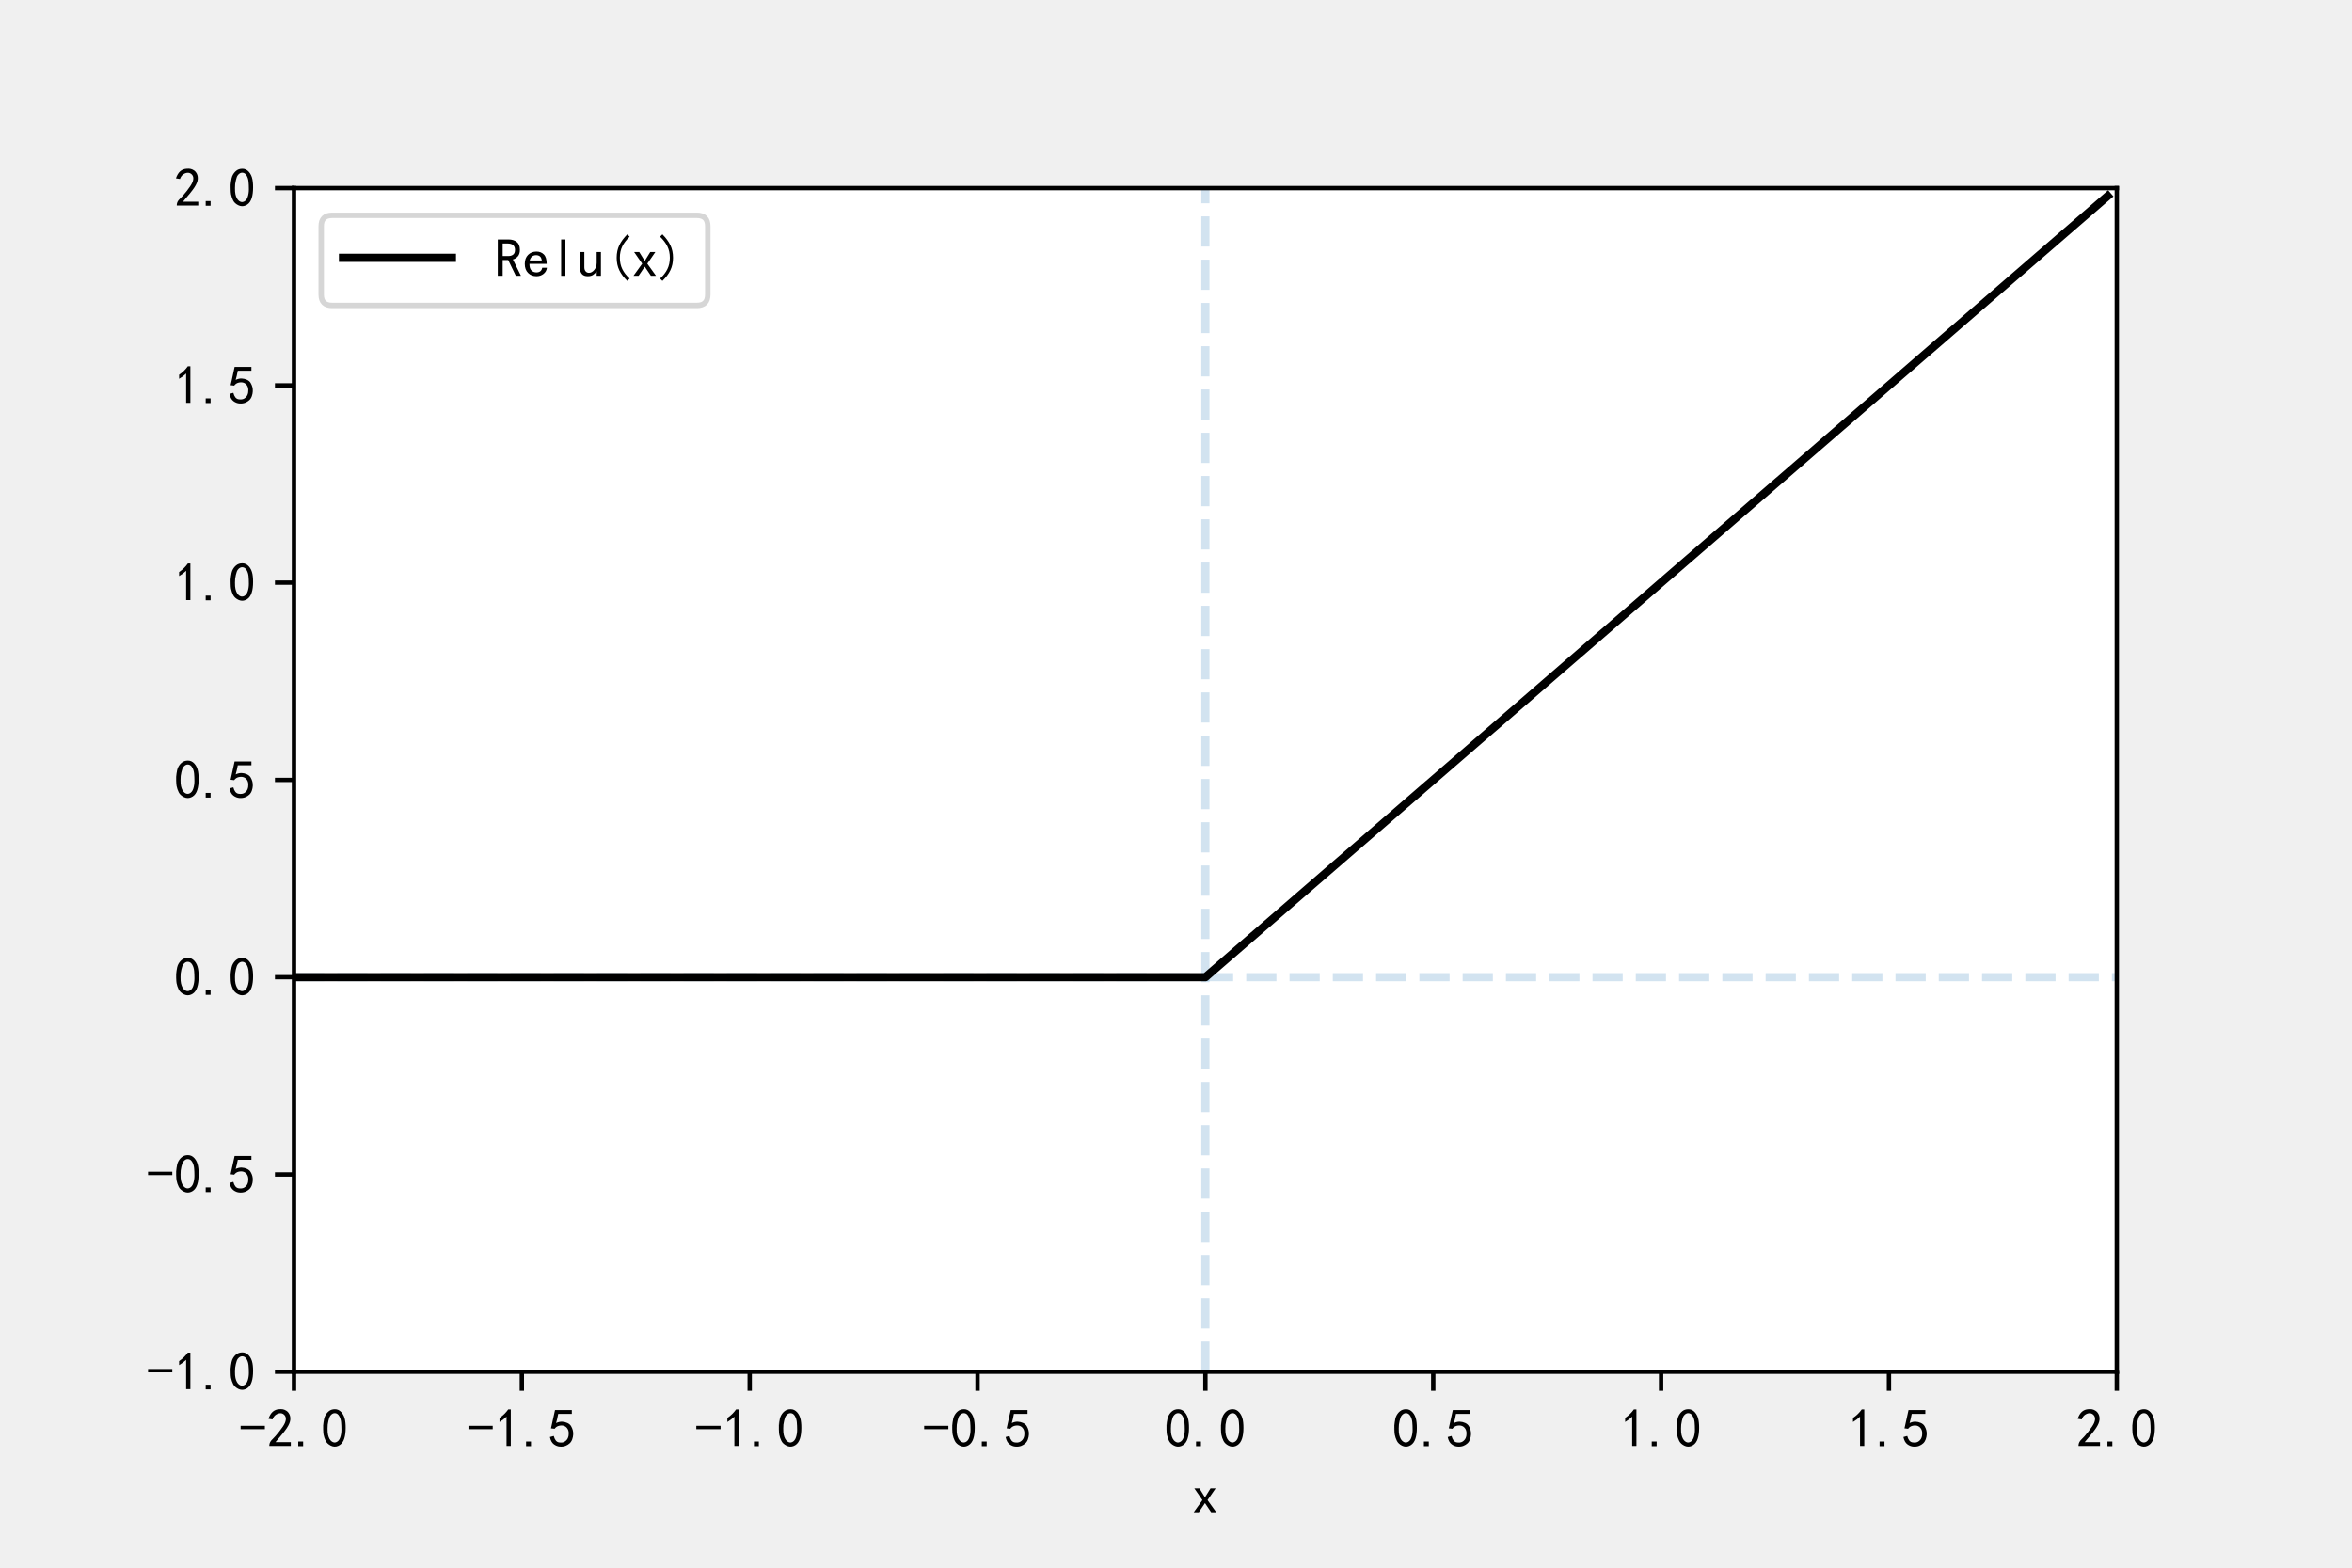
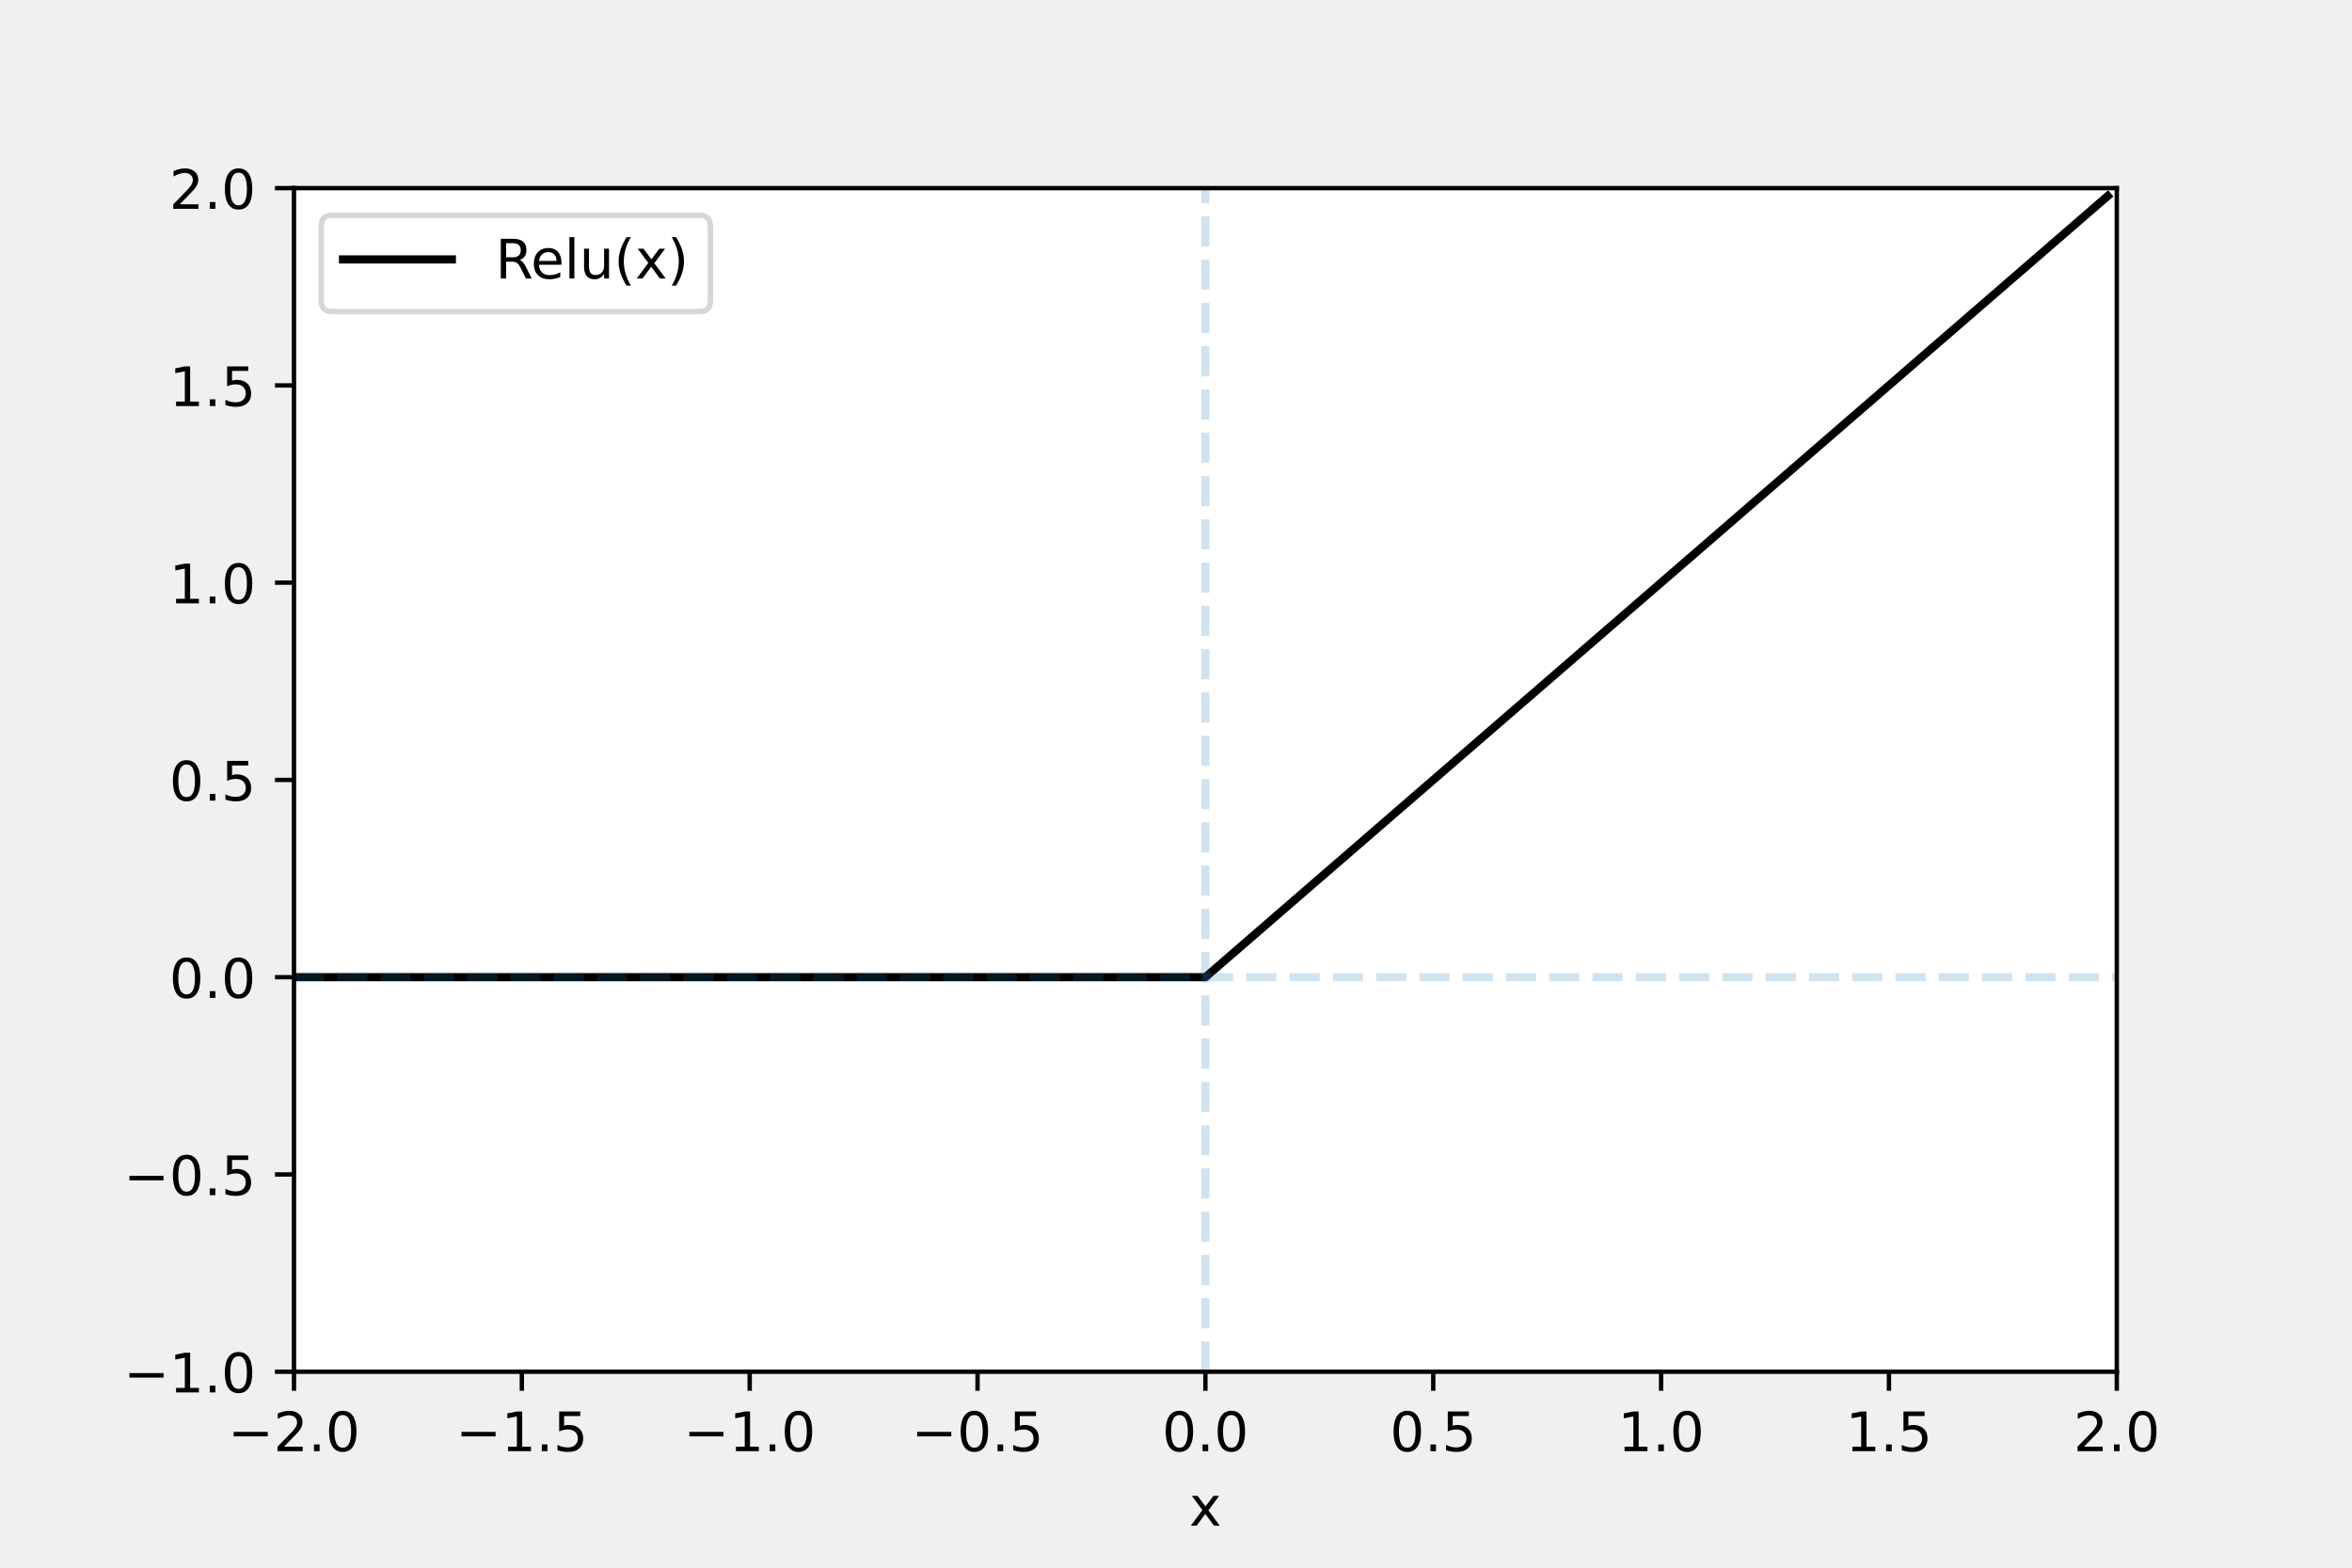
- <svg xmlns="http://www.w3.org/2000/svg" xmlns:xlink="http://www.w3.org/1999/xlink" height="288pt" version="1.1" viewBox="0 0 432 288" width="432pt">
+ <svg xmlns="http://www.w3.org/2000/svg" xmlns:xlink="http://www.w3.org/1999/xlink" width="432pt" height="288pt" viewBox="0 0 432 288" version="1.1">
  <defs>
-     <style type="text/css">*{stroke-linecap:butt;stroke-linejoin:round;}</style>
+     <style type="text/css">*{stroke-linejoin: round; stroke-linecap: butt}</style>
  </defs>
  <g id="figure_1">
    <g id="patch_1">
-       <path d="M 0 288  L 432 288  L 432 0  L 0 0  z " style="fill:none;" />
+       <path d="M 0 288  L 432 288  L 432 0  L 0 0  L 0 288  z " style="fill: none" />
    </g>
    <g id="axes_1">
      <g id="patch_2">
-         <path d="M 54 252  L 388.8 252  L 388.8 34.56  L 54 34.56  z " style="fill:#ffffff;" />
+         <path d="M 54 252  L 388.8 252  L 388.8 34.56  L 54 34.56  z " style="fill: #ffffff" />
      </g>
      <g id="matplotlib.axis_1">
        <g id="xtick_1">
          <g id="line2d_1">
            <defs>
-               <path d="M 0 0  L 0 3.5  " id="m782f8b91bd" style="stroke:#000000;stroke-width:0.8;" />
+               <path id="m85de263b85" d="M 0 0  L 0 3.5  " style="stroke: #000000; stroke-width: 0.8" />
            </defs>
            <g>
-               <use style="stroke:#000000;stroke-width:0.8;" x="54" xlink:href="#m782f8b91bd" y="252" />
+               <use xlink:href="#m85de263b85" x="54" y="252" style="stroke: #000000; stroke-width: 0.8" />
            </g>
          </g>
          <g id="text_1">
-             <g transform="translate(44 265.875)scale(0.1 -0.1)">
+             <g transform="translate(41.85859 266.5984)scale(0.1 -0.1)">
              <defs>
-                 <path d="M 46.484 33.203  L 1.953 33.203  L 1.953 39.453  L 46.484 39.453  z " id="SimHei-45" />
-                 <path d="M 4.688 3.906  Q 5.078 9.766 10.156 14.453  Q 15.234 19.141 23.047 29.094  Q 30.859 39.062 33.203 44.531  Q 35.547 50 34.953 53.906  Q 34.375 57.812 31.25 60.344  Q 28.125 62.891 24.016 62.5  Q 19.922 62.109 16.203 59.375  Q 12.5 56.641 10.547 51.172  L 3.125 52.344  Q 6.25 61.328 11.125 65.422  Q 16.016 69.531 22.656 69.922  Q 26.562 70.312 29.688 69.719  Q 32.812 69.141 36.125 66.984  Q 39.453 64.844 41.594 60.547  Q 43.75 56.25 43.156 50.188  Q 42.578 44.141 37.109 35.734  Q 31.641 27.344 16.016 9.375  L 44.141 9.375  L 44.141 2.344  L 4.688 2.344  z " id="SimHei-50" />
-                 <path d="M 16.797 1.953  L 7.812 1.953  L 7.812 10.547  L 16.797 10.547  z " id="SimHei-46" />
-                 <path d="M 3.125 29.297  Q 3.906 50 6.438 56.047  Q 8.984 62.109 13.672 66.016  Q 18.359 69.922 25.188 69.922  Q 32.031 69.922 37.109 64.25  Q 42.188 58.594 43.75 50  Q 45.312 41.406 44.719 30.266  Q 44.141 19.141 40.812 12.109  Q 37.5 5.078 30.859 2.344  Q 24.219 -0.391 17.578 2.922  Q 10.938 6.25 8.203 11.719  Q 5.469 17.188 4.297 23.234  Q 3.125 29.297 3.906 50  z M 12.891 52.734  Q 10.547 31.25 12.5 22.844  Q 14.453 14.453 18.938 10.938  Q 23.438 7.422 28.125 9.562  Q 32.812 11.719 34.953 18.156  Q 37.109 24.609 37.109 32.219  Q 37.109 39.844 36.516 46.094  Q 35.938 52.344 33 57.422  Q 30.078 62.5 25.188 62.688  Q 20.312 62.891 16.594 57.812  Q 12.891 52.734 10.547 31.25  z " id="SimHei-48" />
+                 <path id="DejaVuSans-2212" d="M 678 2272  L 4684 2272  L 4684 1741  L 678 1741  L 678 2272  z " transform="scale(0.015625)" />
+                 <path id="DejaVuSans-32" d="M 1228 531  L 3431 531  L 3431 0  L 469 0  L 469 531  Q 828 903 1448 1529  Q 2069 2156 2228 2338  Q 2531 2678 2651 2914  Q 2772 3150 2772 3378  Q 2772 3750 2511 3984  Q 2250 4219 1831 4219  Q 1534 4219 1204 4116  Q 875 4013 500 3803  L 500 4441  Q 881 4594 1212 4672  Q 1544 4750 1819 4750  Q 2544 4750 2975 4387  Q 3406 4025 3406 3419  Q 3406 3131 3298 2873  Q 3191 2616 2906 2266  Q 2828 2175 2409 1742  Q 1991 1309 1228 531  z " transform="scale(0.015625)" />
+                 <path id="DejaVuSans-2e" d="M 684 794  L 1344 794  L 1344 0  L 684 0  L 684 794  z " transform="scale(0.015625)" />
+                 <path id="DejaVuSans-30" d="M 2034 4250  Q 1547 4250 1301 3770  Q 1056 3291 1056 2328  Q 1056 1369 1301 889  Q 1547 409 2034 409  Q 2525 409 2770 889  Q 3016 1369 3016 2328  Q 3016 3291 2770 3770  Q 2525 4250 2034 4250  z M 2034 4750  Q 2819 4750 3233 4129  Q 3647 3509 3647 2328  Q 3647 1150 3233 529  Q 2819 -91 2034 -91  Q 1250 -91 836 529  Q 422 1150 422 2328  Q 422 3509 836 4129  Q 1250 4750 2034 4750  z " transform="scale(0.015625)" />
              </defs>
-               <use xlink:href="#SimHei-45" />
-               <use x="50" xlink:href="#SimHei-50" />
-               <use x="100" xlink:href="#SimHei-46" />
-               <use x="150" xlink:href="#SimHei-48" />
+               <use xlink:href="#DejaVuSans-2212" />
+               <use xlink:href="#DejaVuSans-32" x="83.789" />
+               <use xlink:href="#DejaVuSans-2e" x="147.412" />
+               <use xlink:href="#DejaVuSans-30" x="179.199" />
            </g>
          </g>
        </g>
        <g id="xtick_2">
          <g id="line2d_2">
            <g>
-               <use style="stroke:#000000;stroke-width:0.8;" x="95.85" xlink:href="#m782f8b91bd" y="252" />
+               <use xlink:href="#m85de263b85" x="95.85" y="252" style="stroke: #000000; stroke-width: 0.8" />
            </g>
          </g>
          <g id="text_2">
-             <g transform="translate(85.85 265.875)scale(0.1 -0.1)">
+             <g transform="translate(83.70859 266.5984)scale(0.1 -0.1)">
              <defs>
-                 <path d="M 21.875 56.25  Q 16.797 51.172 8.984 46.484  L 8.984 53.906  Q 18.75 60.547 25 69.531  L 29.688 69.531  L 29.688 2.344  L 21.875 2.344  z " id="SimHei-49" />
-                 <path d="M 8.594 20.703  Q 11.328 10.156 17.969 8.984  Q 24.609 7.812 28.703 10.344  Q 32.812 12.891 34.562 16.984  Q 36.328 21.094 36.125 26.172  Q 35.938 31.25 33.391 34.766  Q 30.859 38.281 26.953 39.453  Q 23.047 40.625 18.156 39.453  Q 13.281 38.281 10.156 33.984  L 3.516 34.766  Q 4.297 37.109 10.938 68.359  L 41.797 68.359  L 41.797 61.328  L 16.797 61.328  Q 14.844 50.781 12.891 44.531  Q 18.75 47.266 23.828 47.062  Q 28.906 46.875 33.594 44.719  Q 38.281 42.578 40.422 38.859  Q 42.578 35.156 43.547 31.438  Q 44.531 27.734 44.328 23.438  Q 44.141 19.141 42.578 14.641  Q 41.016 10.156 37.891 7.219  Q 34.766 4.297 30.266 2.531  Q 25.781 0.781 19.922 1.172  Q 14.062 1.562 8.781 5.469  Q 3.516 9.375 1.562 18.75  z " id="SimHei-53" />
+                 <path id="DejaVuSans-31" d="M 794 531  L 1825 531  L 1825 4091  L 703 3866  L 703 4441  L 1819 4666  L 2450 4666  L 2450 531  L 3481 531  L 3481 0  L 794 0  L 794 531  z " transform="scale(0.015625)" />
+                 <path id="DejaVuSans-35" d="M 691 4666  L 3169 4666  L 3169 4134  L 1269 4134  L 1269 2991  Q 1406 3038 1543 3061  Q 1681 3084 1819 3084  Q 2600 3084 3056 2656  Q 3513 2228 3513 1497  Q 3513 744 3044 326  Q 2575 -91 1722 -91  Q 1428 -91 1123 -41  Q 819 9 494 109  L 494 744  Q 775 591 1075 516  Q 1375 441 1709 441  Q 2250 441 2565 725  Q 2881 1009 2881 1497  Q 2881 1984 2565 2268  Q 2250 2553 1709 2553  Q 1456 2553 1204 2497  Q 953 2441 691 2322  L 691 4666  z " transform="scale(0.015625)" />
              </defs>
-               <use xlink:href="#SimHei-45" />
-               <use x="50" xlink:href="#SimHei-49" />
-               <use x="100" xlink:href="#SimHei-46" />
-               <use x="150" xlink:href="#SimHei-53" />
+               <use xlink:href="#DejaVuSans-2212" />
+               <use xlink:href="#DejaVuSans-31" x="83.789" />
+               <use xlink:href="#DejaVuSans-2e" x="147.412" />
+               <use xlink:href="#DejaVuSans-35" x="179.199" />
            </g>
          </g>
        </g>
        <g id="xtick_3">
          <g id="line2d_3">
            <g>
-               <use style="stroke:#000000;stroke-width:0.8;" x="137.7" xlink:href="#m782f8b91bd" y="252" />
+               <use xlink:href="#m85de263b85" x="137.7" y="252" style="stroke: #000000; stroke-width: 0.8" />
            </g>
          </g>
          <g id="text_3">
-             <g transform="translate(127.7 265.875)scale(0.1 -0.1)">
-               <use xlink:href="#SimHei-45" />
-               <use x="50" xlink:href="#SimHei-49" />
-               <use x="100" xlink:href="#SimHei-46" />
-               <use x="150" xlink:href="#SimHei-48" />
+             <g transform="translate(125.5586 266.5984)scale(0.1 -0.1)">
+               <use xlink:href="#DejaVuSans-2212" />
+               <use xlink:href="#DejaVuSans-31" x="83.789" />
+               <use xlink:href="#DejaVuSans-2e" x="147.412" />
+               <use xlink:href="#DejaVuSans-30" x="179.199" />
            </g>
          </g>
        </g>
        <g id="xtick_4">
          <g id="line2d_4">
            <g>
-               <use style="stroke:#000000;stroke-width:0.8;" x="179.55" xlink:href="#m782f8b91bd" y="252" />
+               <use xlink:href="#m85de263b85" x="179.55" y="252" style="stroke: #000000; stroke-width: 0.8" />
            </g>
          </g>
          <g id="text_4">
-             <g transform="translate(169.55 265.875)scale(0.1 -0.1)">
-               <use xlink:href="#SimHei-45" />
-               <use x="50" xlink:href="#SimHei-48" />
-               <use x="100" xlink:href="#SimHei-46" />
-               <use x="150" xlink:href="#SimHei-53" />
+             <g transform="translate(167.4086 266.5984)scale(0.1 -0.1)">
+               <use xlink:href="#DejaVuSans-2212" />
+               <use xlink:href="#DejaVuSans-30" x="83.789" />
+               <use xlink:href="#DejaVuSans-2e" x="147.412" />
+               <use xlink:href="#DejaVuSans-35" x="179.199" />
            </g>
          </g>
        </g>
        <g id="xtick_5">
          <g id="line2d_5">
            <g>
-               <use style="stroke:#000000;stroke-width:0.8;" x="221.4" xlink:href="#m782f8b91bd" y="252" />
+               <use xlink:href="#m85de263b85" x="221.4" y="252" style="stroke: #000000; stroke-width: 0.8" />
            </g>
          </g>
          <g id="text_5">
-             <g transform="translate(213.9 265.875)scale(0.1 -0.1)">
-               <use xlink:href="#SimHei-48" />
-               <use x="50" xlink:href="#SimHei-46" />
-               <use x="100" xlink:href="#SimHei-48" />
+             <g transform="translate(213.4484 266.5984)scale(0.1 -0.1)">
+               <use xlink:href="#DejaVuSans-30" />
+               <use xlink:href="#DejaVuSans-2e" x="63.623" />
+               <use xlink:href="#DejaVuSans-30" x="95.41" />
            </g>
          </g>
        </g>
        <g id="xtick_6">
          <g id="line2d_6">
            <g>
-               <use style="stroke:#000000;stroke-width:0.8;" x="263.25" xlink:href="#m782f8b91bd" y="252" />
+               <use xlink:href="#m85de263b85" x="263.25" y="252" style="stroke: #000000; stroke-width: 0.8" />
            </g>
          </g>
          <g id="text_6">
-             <g transform="translate(255.75 265.875)scale(0.1 -0.1)">
-               <use xlink:href="#SimHei-48" />
-               <use x="50" xlink:href="#SimHei-46" />
-               <use x="100" xlink:href="#SimHei-53" />
+             <g transform="translate(255.2984 266.5984)scale(0.1 -0.1)">
+               <use xlink:href="#DejaVuSans-30" />
+               <use xlink:href="#DejaVuSans-2e" x="63.623" />
+               <use xlink:href="#DejaVuSans-35" x="95.41" />
            </g>
          </g>
        </g>
        <g id="xtick_7">
          <g id="line2d_7">
            <g>
-               <use style="stroke:#000000;stroke-width:0.8;" x="305.1" xlink:href="#m782f8b91bd" y="252" />
+               <use xlink:href="#m85de263b85" x="305.1" y="252" style="stroke: #000000; stroke-width: 0.8" />
            </g>
          </g>
          <g id="text_7">
-             <g transform="translate(297.6 265.875)scale(0.1 -0.1)">
-               <use xlink:href="#SimHei-49" />
-               <use x="50" xlink:href="#SimHei-46" />
-               <use x="100" xlink:href="#SimHei-48" />
+             <g transform="translate(297.1484 266.5984)scale(0.1 -0.1)">
+               <use xlink:href="#DejaVuSans-31" />
+               <use xlink:href="#DejaVuSans-2e" x="63.623" />
+               <use xlink:href="#DejaVuSans-30" x="95.41" />
            </g>
          </g>
        </g>
        <g id="xtick_8">
          <g id="line2d_8">
            <g>
-               <use style="stroke:#000000;stroke-width:0.8;" x="346.95" xlink:href="#m782f8b91bd" y="252" />
+               <use xlink:href="#m85de263b85" x="346.95" y="252" style="stroke: #000000; stroke-width: 0.8" />
            </g>
          </g>
          <g id="text_8">
-             <g transform="translate(339.45 265.875)scale(0.1 -0.1)">
-               <use xlink:href="#SimHei-49" />
-               <use x="50" xlink:href="#SimHei-46" />
-               <use x="100" xlink:href="#SimHei-53" />
+             <g transform="translate(338.9984 266.5984)scale(0.1 -0.1)">
+               <use xlink:href="#DejaVuSans-31" />
+               <use xlink:href="#DejaVuSans-2e" x="63.623" />
+               <use xlink:href="#DejaVuSans-35" x="95.41" />
            </g>
          </g>
        </g>
        <g id="xtick_9">
          <g id="line2d_9">
            <g>
-               <use style="stroke:#000000;stroke-width:0.8;" x="388.8" xlink:href="#m782f8b91bd" y="252" />
+               <use xlink:href="#m85de263b85" x="388.8" y="252" style="stroke: #000000; stroke-width: 0.8" />
            </g>
          </g>
          <g id="text_9">
-             <g transform="translate(381.3 265.875)scale(0.1 -0.1)">
-               <use xlink:href="#SimHei-50" />
-               <use x="50" xlink:href="#SimHei-46" />
-               <use x="100" xlink:href="#SimHei-48" />
+             <g transform="translate(380.8484 266.5984)scale(0.1 -0.1)">
+               <use xlink:href="#DejaVuSans-32" />
+               <use xlink:href="#DejaVuSans-2e" x="63.623" />
+               <use xlink:href="#DejaVuSans-30" x="95.41" />
            </g>
          </g>
        </g>
        <g id="text_10">
-           <g transform="translate(218.9 278)scale(0.1 -0.1)">
+           <g transform="translate(218.4406 280.2766)scale(0.1 -0.1)">
            <defs>
-               <path d="M 44.922 1.953  L 35.547 1.953  L 24.219 18.75  L 12.891 1.953  L 3.516 1.953  L 19.531 24.219  L 4.688 45.703  L 14.062 45.703  L 24.219 29.297  L 34.375 45.703  L 43.75 45.703  L 28.906 24.219  z " id="SimHei-120" />
+               <path id="DejaVuSans-78" d="M 3513 3500  L 2247 1797  L 3578 0  L 2900 0  L 1881 1375  L 863 0  L 184 0  L 1544 1831  L 300 3500  L 978 3500  L 1906 2253  L 2834 3500  L 3513 3500  z " transform="scale(0.015625)" />
            </defs>
-             <use xlink:href="#SimHei-120" />
+             <use xlink:href="#DejaVuSans-78" />
          </g>
        </g>
      </g>
      <g id="matplotlib.axis_2">
        <g id="ytick_1">
          <g id="line2d_10">
            <defs>
-               <path d="M 0 0  L -3.5 0  " id="m088960a6d3" style="stroke:#000000;stroke-width:0.8;" />
+               <path id="m5830aee901" d="M 0 0  L -3.5 0  " style="stroke: #000000; stroke-width: 0.8" />
            </defs>
            <g>
-               <use style="stroke:#000000;stroke-width:0.8;" x="54" xlink:href="#m088960a6d3" y="252" />
+               <use xlink:href="#m5830aee901" x="54" y="252" style="stroke: #000000; stroke-width: 0.8" />
            </g>
          </g>
          <g id="text_11">
-             <g transform="translate(27 255.4375)scale(0.1 -0.1)">
-               <use xlink:href="#SimHei-45" />
-               <use x="50" xlink:href="#SimHei-49" />
-               <use x="100" xlink:href="#SimHei-46" />
-               <use x="150" xlink:href="#SimHei-48" />
+             <g transform="translate(22.71719 255.7992)scale(0.1 -0.1)">
+               <use xlink:href="#DejaVuSans-2212" />
+               <use xlink:href="#DejaVuSans-31" x="83.789" />
+               <use xlink:href="#DejaVuSans-2e" x="147.412" />
+               <use xlink:href="#DejaVuSans-30" x="179.199" />
            </g>
          </g>
        </g>
        <g id="ytick_2">
          <g id="line2d_11">
            <g>
-               <use style="stroke:#000000;stroke-width:0.8;" x="54" xlink:href="#m088960a6d3" y="215.76" />
+               <use xlink:href="#m5830aee901" x="54" y="215.76" style="stroke: #000000; stroke-width: 0.8" />
            </g>
          </g>
          <g id="text_12">
-             <g transform="translate(27 219.1975)scale(0.1 -0.1)">
-               <use xlink:href="#SimHei-45" />
-               <use x="50" xlink:href="#SimHei-48" />
-               <use x="100" xlink:href="#SimHei-46" />
-               <use x="150" xlink:href="#SimHei-53" />
+             <g transform="translate(22.71719 219.5592)scale(0.1 -0.1)">
+               <use xlink:href="#DejaVuSans-2212" />
+               <use xlink:href="#DejaVuSans-30" x="83.789" />
+               <use xlink:href="#DejaVuSans-2e" x="147.412" />
+               <use xlink:href="#DejaVuSans-35" x="179.199" />
            </g>
          </g>
        </g>
        <g id="ytick_3">
          <g id="line2d_12">
            <g>
-               <use style="stroke:#000000;stroke-width:0.8;" x="54" xlink:href="#m088960a6d3" y="179.52" />
+               <use xlink:href="#m5830aee901" x="54" y="179.52" style="stroke: #000000; stroke-width: 0.8" />
            </g>
          </g>
          <g id="text_13">
-             <g transform="translate(32 182.9575)scale(0.1 -0.1)">
-               <use xlink:href="#SimHei-48" />
-               <use x="50" xlink:href="#SimHei-46" />
-               <use x="100" xlink:href="#SimHei-48" />
+             <g transform="translate(31.09688 183.3192)scale(0.1 -0.1)">
+               <use xlink:href="#DejaVuSans-30" />
+               <use xlink:href="#DejaVuSans-2e" x="63.623" />
+               <use xlink:href="#DejaVuSans-30" x="95.41" />
            </g>
          </g>
        </g>
        <g id="ytick_4">
          <g id="line2d_13">
            <g>
-               <use style="stroke:#000000;stroke-width:0.8;" x="54" xlink:href="#m088960a6d3" y="143.28" />
+               <use xlink:href="#m5830aee901" x="54" y="143.28" style="stroke: #000000; stroke-width: 0.8" />
            </g>
          </g>
          <g id="text_14">
-             <g transform="translate(32 146.7175)scale(0.1 -0.1)">
-               <use xlink:href="#SimHei-48" />
-               <use x="50" xlink:href="#SimHei-46" />
-               <use x="100" xlink:href="#SimHei-53" />
+             <g transform="translate(31.09688 147.0792)scale(0.1 -0.1)">
+               <use xlink:href="#DejaVuSans-30" />
+               <use xlink:href="#DejaVuSans-2e" x="63.623" />
+               <use xlink:href="#DejaVuSans-35" x="95.41" />
            </g>
          </g>
        </g>
        <g id="ytick_5">
          <g id="line2d_14">
            <g>
-               <use style="stroke:#000000;stroke-width:0.8;" x="54" xlink:href="#m088960a6d3" y="107.04" />
+               <use xlink:href="#m5830aee901" x="54" y="107.04" style="stroke: #000000; stroke-width: 0.8" />
            </g>
          </g>
          <g id="text_15">
-             <g transform="translate(32 110.4775)scale(0.1 -0.1)">
-               <use xlink:href="#SimHei-49" />
-               <use x="50" xlink:href="#SimHei-46" />
-               <use x="100" xlink:href="#SimHei-48" />
+             <g transform="translate(31.09688 110.8392)scale(0.1 -0.1)">
+               <use xlink:href="#DejaVuSans-31" />
+               <use xlink:href="#DejaVuSans-2e" x="63.623" />
+               <use xlink:href="#DejaVuSans-30" x="95.41" />
            </g>
          </g>
        </g>
        <g id="ytick_6">
          <g id="line2d_15">
            <g>
-               <use style="stroke:#000000;stroke-width:0.8;" x="54" xlink:href="#m088960a6d3" y="70.8" />
+               <use xlink:href="#m5830aee901" x="54" y="70.8" style="stroke: #000000; stroke-width: 0.8" />
            </g>
          </g>
          <g id="text_16">
-             <g transform="translate(32 74.2375)scale(0.1 -0.1)">
-               <use xlink:href="#SimHei-49" />
-               <use x="50" xlink:href="#SimHei-46" />
-               <use x="100" xlink:href="#SimHei-53" />
+             <g transform="translate(31.09688 74.59922)scale(0.1 -0.1)">
+               <use xlink:href="#DejaVuSans-31" />
+               <use xlink:href="#DejaVuSans-2e" x="63.623" />
+               <use xlink:href="#DejaVuSans-35" x="95.41" />
            </g>
          </g>
        </g>
        <g id="ytick_7">
          <g id="line2d_16">
            <g>
-               <use style="stroke:#000000;stroke-width:0.8;" x="54" xlink:href="#m088960a6d3" y="34.56" />
+               <use xlink:href="#m5830aee901" x="54" y="34.56" style="stroke: #000000; stroke-width: 0.8" />
            </g>
          </g>
          <g id="text_17">
-             <g transform="translate(32 37.9975)scale(0.1 -0.1)">
-               <use xlink:href="#SimHei-50" />
-               <use x="50" xlink:href="#SimHei-46" />
-               <use x="100" xlink:href="#SimHei-48" />
-             </g>
-           </g>
-         </g>
+             <g transform="translate(31.09688 38.35922)scale(0.1 -0.1)">
+               <use xlink:href="#DejaVuSans-32" />
+               <use xlink:href="#DejaVuSans-2e" x="63.623" />
+               <use xlink:href="#DejaVuSans-30" x="95.41" />
+             </g>
+           </g>
+         </g>
+       </g>
+       <g id="line2d_17">
+         <path d="M 54 179.52  L 221.4 179.52  L 387.126 36.01  L 387.126 36.01  " clip-path="url(#pa090bd06c1)" style="fill: none; stroke: #000000; stroke-width: 1.5; stroke-linecap: square" />
      </g>
      <g id="LineCollection_1">
-         <path clip-path="url(#p302d002d36)" d="M 221.4 252  L 221.4 34.56  " style="fill:none;stroke:#1f77b4;stroke-dasharray:5.55,2.4;stroke-dashoffset:0;stroke-opacity:0.2;stroke-width:1.5;" />
+         <path d="M 221.4 252  L 221.4 34.56  " clip-path="url(#pa090bd06c1)" style="fill: none; stroke-dasharray: 5.55,2.4; stroke-dashoffset: 0; stroke: #1f77b4; stroke-opacity: 0.2; stroke-width: 1.5" />
      </g>
      <g id="LineCollection_2">
-         <path clip-path="url(#p302d002d36)" d="M 54 179.52  L 388.8 179.52  " style="fill:none;stroke:#1f77b4;stroke-dasharray:5.55,2.4;stroke-dashoffset:0;stroke-opacity:0.2;stroke-width:1.5;" />
-       </g>
-       <g id="line2d_17">
-         <path clip-path="url(#p302d002d36)" d="M 54 179.52  L 221.4 179.52  L 387.126 36.01  L 387.126 36.01  " style="fill:none;stroke:#000000;stroke-linecap:square;stroke-width:1.5;" />
+         <path d="M 54 179.52  L 388.8 179.52  " clip-path="url(#pa090bd06c1)" style="fill: none; stroke-dasharray: 5.55,2.4; stroke-dashoffset: 0; stroke: #1f77b4; stroke-opacity: 0.2; stroke-width: 1.5" />
      </g>
      <g id="patch_3">
-         <path d="M 54 252  L 54 34.56  " style="fill:none;stroke:#000000;stroke-linecap:square;stroke-linejoin:miter;stroke-width:0.8;" />
+         <path d="M 54 252  L 54 34.56  " style="fill: none; stroke: #000000; stroke-width: 0.8; stroke-linejoin: miter; stroke-linecap: square" />
      </g>
      <g id="patch_4">
-         <path d="M 388.8 252  L 388.8 34.56  " style="fill:none;stroke:#000000;stroke-linecap:square;stroke-linejoin:miter;stroke-width:0.8;" />
+         <path d="M 388.8 252  L 388.8 34.56  " style="fill: none; stroke: #000000; stroke-width: 0.8; stroke-linejoin: miter; stroke-linecap: square" />
      </g>
      <g id="patch_5">
-         <path d="M 54 252  L 388.8 252  " style="fill:none;stroke:#000000;stroke-linecap:square;stroke-linejoin:miter;stroke-width:0.8;" />
+         <path d="M 54 252  L 388.8 252  " style="fill: none; stroke: #000000; stroke-width: 0.8; stroke-linejoin: miter; stroke-linecap: square" />
      </g>
      <g id="patch_6">
-         <path d="M 54 34.56  L 388.8 34.56  " style="fill:none;stroke:#000000;stroke-linecap:square;stroke-linejoin:miter;stroke-width:0.8;" />
+         <path d="M 54 34.56  L 388.8 34.56  " style="fill: none; stroke: #000000; stroke-width: 0.8; stroke-linejoin: miter; stroke-linecap: square" />
      </g>
      <g id="legend_1">
        <g id="patch_7">
-           <path d="M 61 56.115  L 128 56.115  Q 130 56.115 130 54.115  L 130 41.56  Q 130 39.56 128 39.56  L 61 39.56  Q 59 39.56 59 41.56  L 59 54.115  Q 59 56.115 61 56.115  z " style="fill:#ffffff;opacity:0.8;stroke:#cccccc;stroke-linejoin:miter;" />
+           <path d="M 61 57.238  L 128.489 57.238  Q 130.489 57.238 130.489 55.238  L 130.489 41.56  Q 130.489 39.56 128.489 39.56  L 61 39.56  Q 59 39.56 59 41.56  L 59 55.238  Q 59 57.238 61 57.238  z " style="fill: #ffffff; opacity: 0.8; stroke: #cccccc; stroke-linejoin: miter" />
        </g>
        <g id="line2d_18">
-           <path d="M 63 47.365  L 83 47.365  " style="fill:none;stroke:#000000;stroke-linecap:square;stroke-width:1.5;" />
-         </g>
-         <g id="line2d_19" />
+           <path d="M 63 47.658  L 73 47.658  L 83 47.658  " style="fill: none; stroke: #000000; stroke-width: 1.5; stroke-linecap: square" />
+         </g>
        <g id="text_18">
-           <g transform="translate(91 50.86469)scale(0.1 -0.1)">
+           <g transform="translate(91 51.15844)scale(0.1 -0.1)">
            <defs>
-               <path d="M 46.875 1.953  L 37.5 1.953  L 23.438 30.859  L 13.281 30.859  L 13.281 1.953  L 4.297 1.953  L 4.297 68.75  L 23.828 68.75  Q 33.203 68.75 39.062 64.25  Q 44.922 59.766 44.922 49.609  Q 44.922 41.797 41.016 37.5  Q 37.109 33.203 32.031 32.031  z M 35.938 49.609  Q 35.938 55.078 32.609 58.203  Q 29.297 61.328 21.875 61.328  L 13.281 61.328  L 13.281 38.281  L 24.219 38.281  Q 28.906 38.281 32.422 40.812  Q 35.938 43.359 35.938 49.609  z " id="SimHei-82" />
-               <path d="M 44.531 16.797  Q 43.75 9.766 38.281 5.469  Q 32.812 1.172 25.391 1.172  Q 16.016 1.172 9.953 7.219  Q 3.906 13.281 3.906 23.828  Q 3.906 34.375 9.953 40.422  Q 16.016 46.484 25.391 46.484  Q 33.594 46.484 38.859 41.203  Q 44.141 35.938 44.141 23.828  L 12.5 23.828  Q 12.5 15.234 16.203 11.719  Q 19.922 8.203 25.391 8.203  Q 29.688 8.203 32.422 10.344  Q 35.156 12.5 35.938 16.797  z M 35.156 30.078  Q 34.375 35.547 31.641 37.688  Q 28.906 39.844 24.609 39.844  Q 20.703 39.844 17.578 37.688  Q 14.453 35.547 12.891 30.078  z " id="SimHei-101" />
-               <path d="M 28.516 1.953  L 20.703 1.953  L 20.703 68.75  L 28.516 68.75  z " id="SimHei-108" />
-               <path d="M 43.75 1.953  L 35.938 1.953  L 35.938 10.156  Q 32.812 5.859 29.094 3.516  Q 25.391 1.172 19.531 1.172  Q 12.5 1.172 8.984 5.078  Q 5.469 8.984 5.469 14.844  L 5.469 45.703  L 13.281 45.703  L 13.281 17.578  Q 13.281 12.891 15.625 10.156  Q 17.969 7.422 21.875 7.422  Q 26.953 7.422 31.438 12.688  Q 35.938 17.969 35.938 25.781  L 35.938 45.703  L 43.75 45.703  z " id="SimHei-117" />
-               <path d="M 46.484 -3.125  L 42.188 -7.422  Q 32.422 1.953 27.531 12.109  Q 22.656 22.266 22.656 35.156  Q 22.656 48.047 27.531 58.203  Q 32.422 68.359 42.188 78.125  L 46.484 73.828  Q 37.5 65.234 33 56.047  Q 28.516 46.875 28.516 35.156  Q 28.516 23.438 33 14.25  Q 37.5 5.078 46.484 -3.125  z " id="SimHei-40" />
-               <path d="M 26.172 35.156  Q 26.172 22.266 21.281 12.109  Q 16.406 1.953 6.641 -7.422  L 2.344 -3.125  Q 11.328 5.078 15.812 14.25  Q 20.312 23.438 20.312 35.156  Q 20.312 46.875 15.812 56.047  Q 11.328 65.234 2.344 73.828  L 6.641 78.125  Q 16.406 68.359 21.281 58.203  Q 26.172 48.047 26.172 35.156  z " id="SimHei-41" />
+               <path id="DejaVuSans-52" d="M 2841 2188  Q 3044 2119 3236 1894  Q 3428 1669 3622 1275  L 4263 0  L 3584 0  L 2988 1197  Q 2756 1666 2539 1819  Q 2322 1972 1947 1972  L 1259 1972  L 1259 0  L 628 0  L 628 4666  L 2053 4666  Q 2853 4666 3247 4331  Q 3641 3997 3641 3322  Q 3641 2881 3436 2590  Q 3231 2300 2841 2188  z M 1259 4147  L 1259 2491  L 2053 2491  Q 2509 2491 2742 2702  Q 2975 2913 2975 3322  Q 2975 3731 2742 3939  Q 2509 4147 2053 4147  L 1259 4147  z " transform="scale(0.015625)" />
+               <path id="DejaVuSans-65" d="M 3597 1894  L 3597 1613  L 953 1613  Q 991 1019 1311 708  Q 1631 397 2203 397  Q 2534 397 2845 478  Q 3156 559 3463 722  L 3463 178  Q 3153 47 2828 -22  Q 2503 -91 2169 -91  Q 1331 -91 842 396  Q 353 884 353 1716  Q 353 2575 817 3079  Q 1281 3584 2069 3584  Q 2775 3584 3186 3129  Q 3597 2675 3597 1894  z M 3022 2063  Q 3016 2534 2758 2815  Q 2500 3097 2075 3097  Q 1594 3097 1305 2825  Q 1016 2553 972 2059  L 3022 2063  z " transform="scale(0.015625)" />
+               <path id="DejaVuSans-6c" d="M 603 4863  L 1178 4863  L 1178 0  L 603 0  L 603 4863  z " transform="scale(0.015625)" />
+               <path id="DejaVuSans-75" d="M 544 1381  L 544 3500  L 1119 3500  L 1119 1403  Q 1119 906 1312 657  Q 1506 409 1894 409  Q 2359 409 2629 706  Q 2900 1003 2900 1516  L 2900 3500  L 3475 3500  L 3475 0  L 2900 0  L 2900 538  Q 2691 219 2414 64  Q 2138 -91 1772 -91  Q 1169 -91 856 284  Q 544 659 544 1381  z M 1991 3584  L 1991 3584  z " transform="scale(0.015625)" />
+               <path id="DejaVuSans-28" d="M 1984 4856  Q 1566 4138 1362 3434  Q 1159 2731 1159 2009  Q 1159 1288 1364 580  Q 1569 -128 1984 -844  L 1484 -844  Q 1016 -109 783 600  Q 550 1309 550 2009  Q 550 2706 781 3412  Q 1013 4119 1484 4856  L 1984 4856  z " transform="scale(0.015625)" />
+               <path id="DejaVuSans-29" d="M 513 4856  L 1013 4856  Q 1481 4119 1714 3412  Q 1947 2706 1947 2009  Q 1947 1309 1714 600  Q 1481 -109 1013 -844  L 513 -844  Q 928 -128 1133 580  Q 1338 1288 1338 2009  Q 1338 2731 1133 3434  Q 928 4138 513 4856  z " transform="scale(0.015625)" />
            </defs>
-             <use xlink:href="#SimHei-82" />
-             <use x="50" xlink:href="#SimHei-101" />
-             <use x="100" xlink:href="#SimHei-108" />
-             <use x="150" xlink:href="#SimHei-117" />
-             <use x="200" xlink:href="#SimHei-40" />
-             <use x="250" xlink:href="#SimHei-120" />
-             <use x="300" xlink:href="#SimHei-41" />
+             <use xlink:href="#DejaVuSans-52" />
+             <use xlink:href="#DejaVuSans-65" x="64.982" />
+             <use xlink:href="#DejaVuSans-6c" x="126.506" />
+             <use xlink:href="#DejaVuSans-75" x="154.289" />
+             <use xlink:href="#DejaVuSans-28" x="217.668" />
+             <use xlink:href="#DejaVuSans-78" x="256.682" />
+             <use xlink:href="#DejaVuSans-29" x="315.861" />
          </g>
        </g>
      </g>
    </g>
  </g>
  <defs>
-     <clipPath id="p302d002d36">
-       <rect height="217.44" width="334.8" x="54" y="34.56" />
+     <clipPath id="pa090bd06c1">
+       <rect x="54" y="34.56" width="334.8" height="217.44" />
    </clipPath>
  </defs>
</svg>
